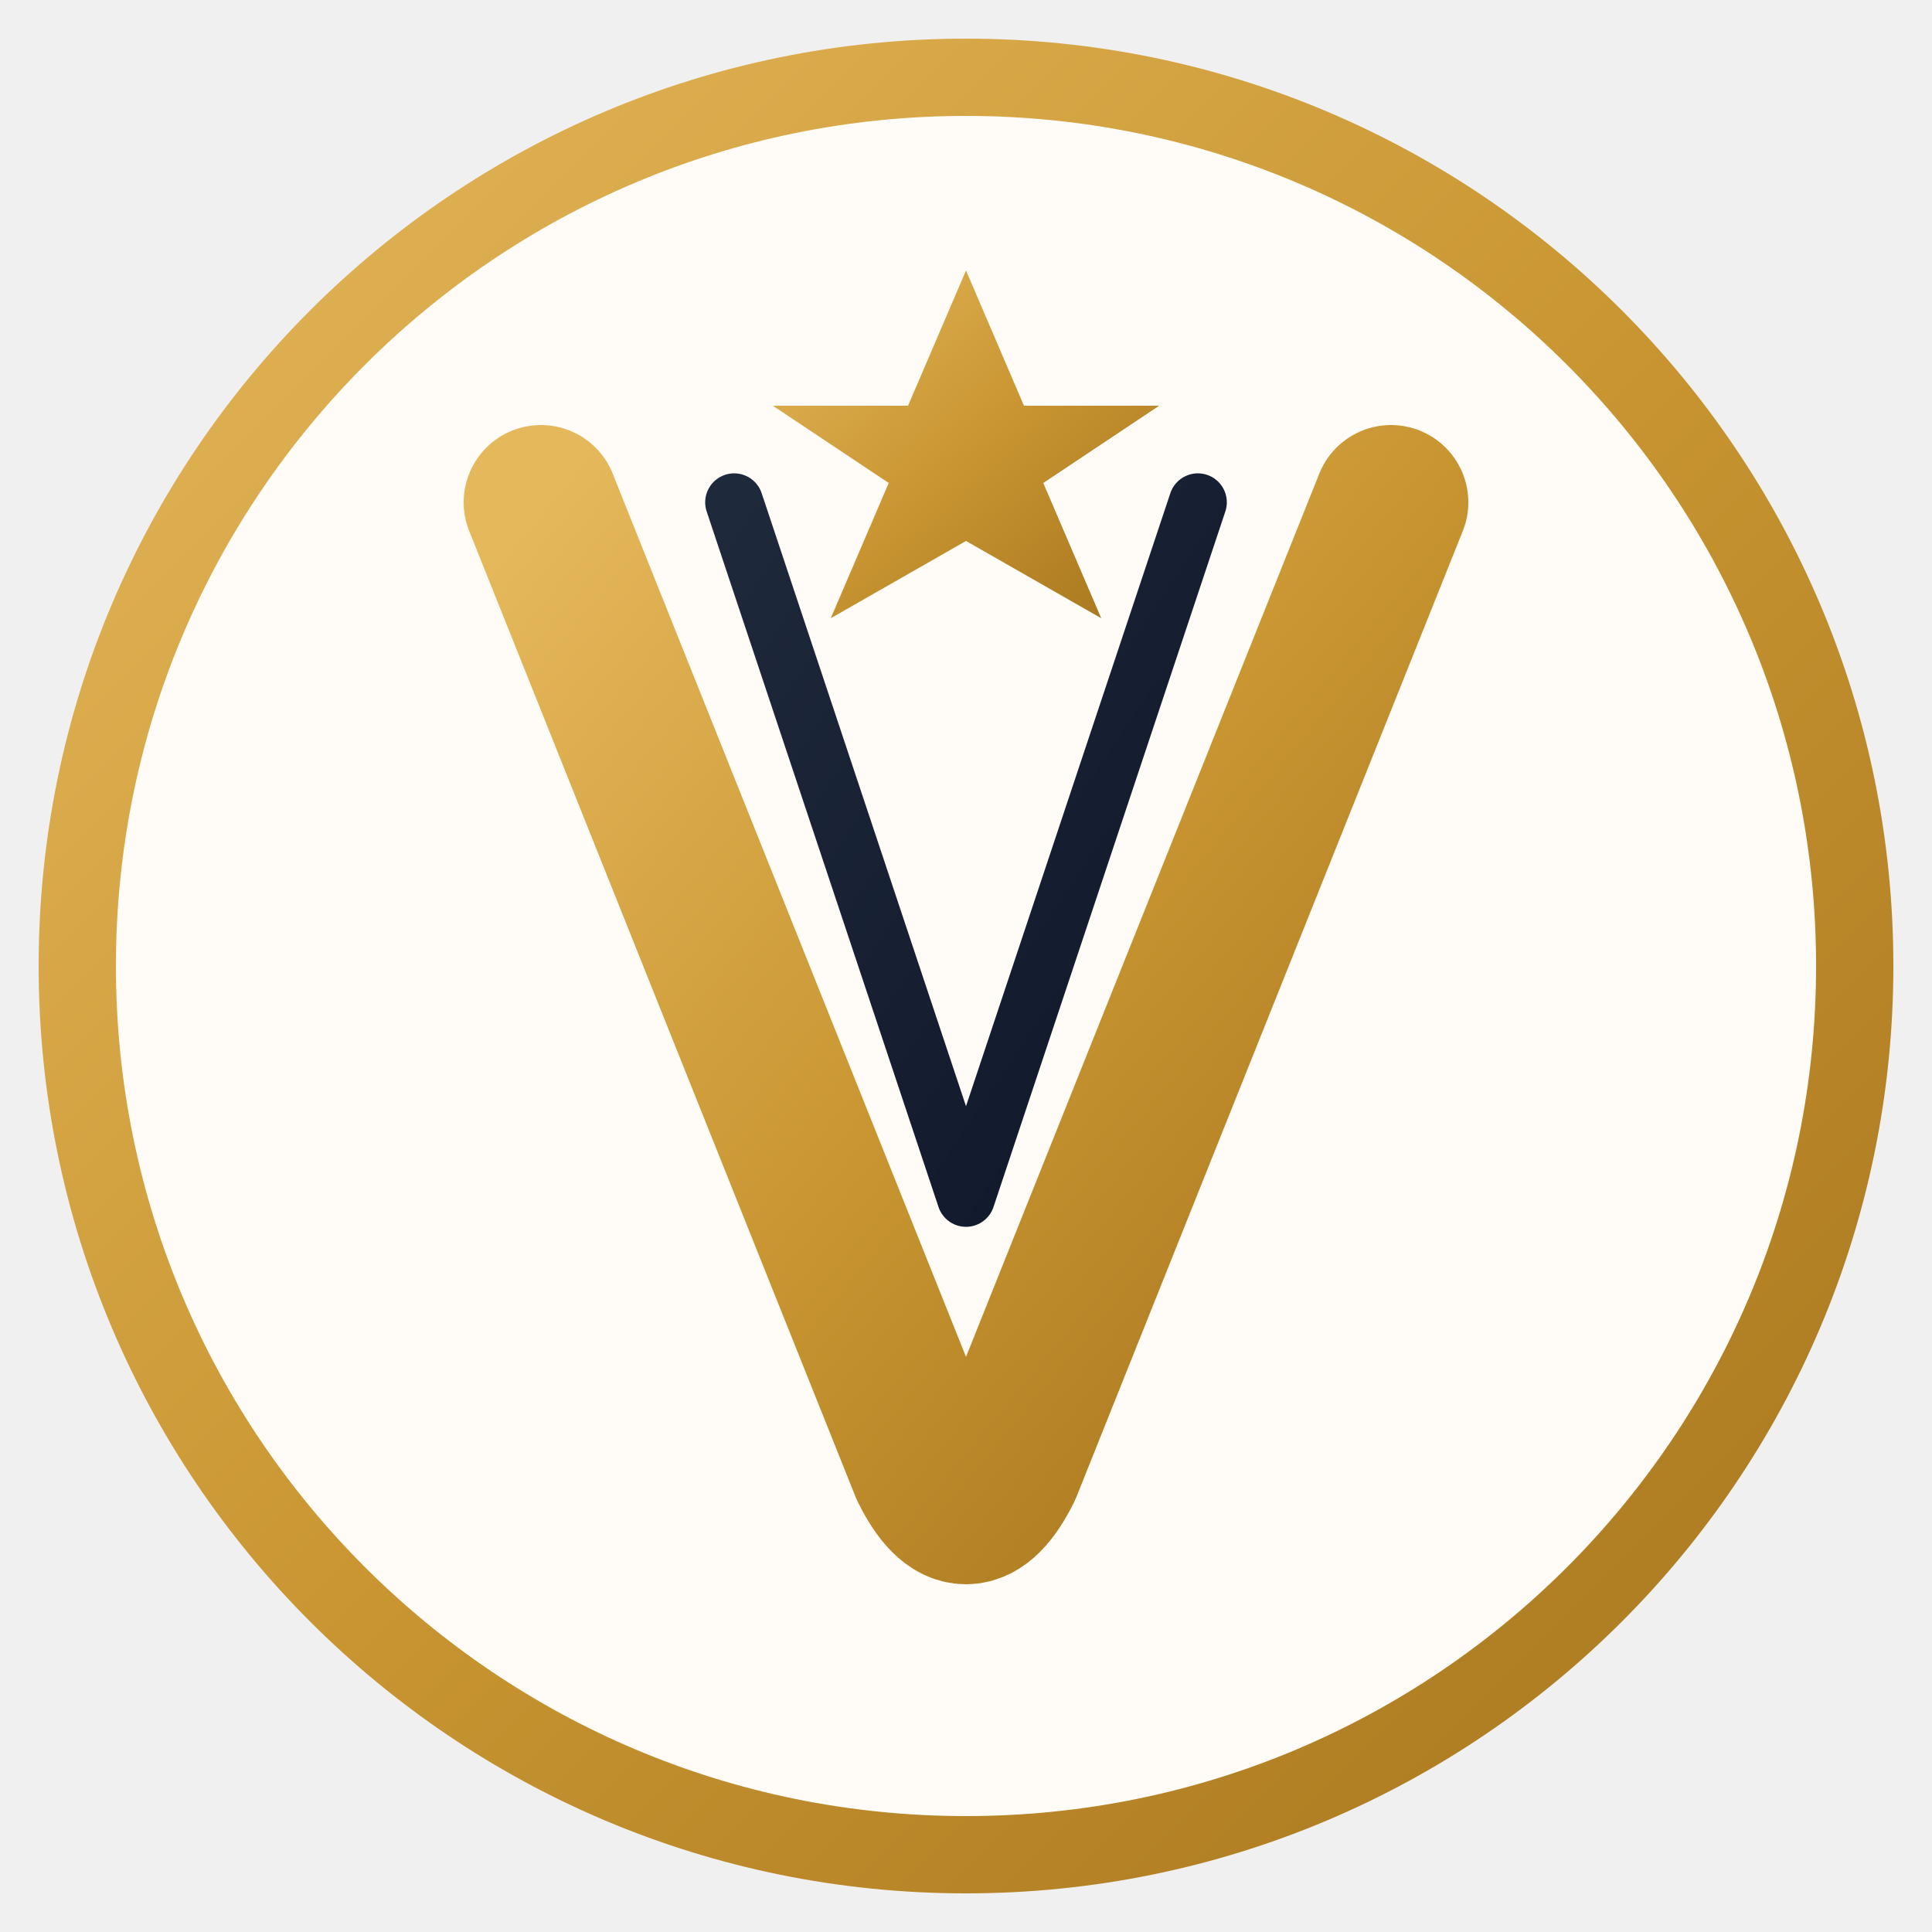
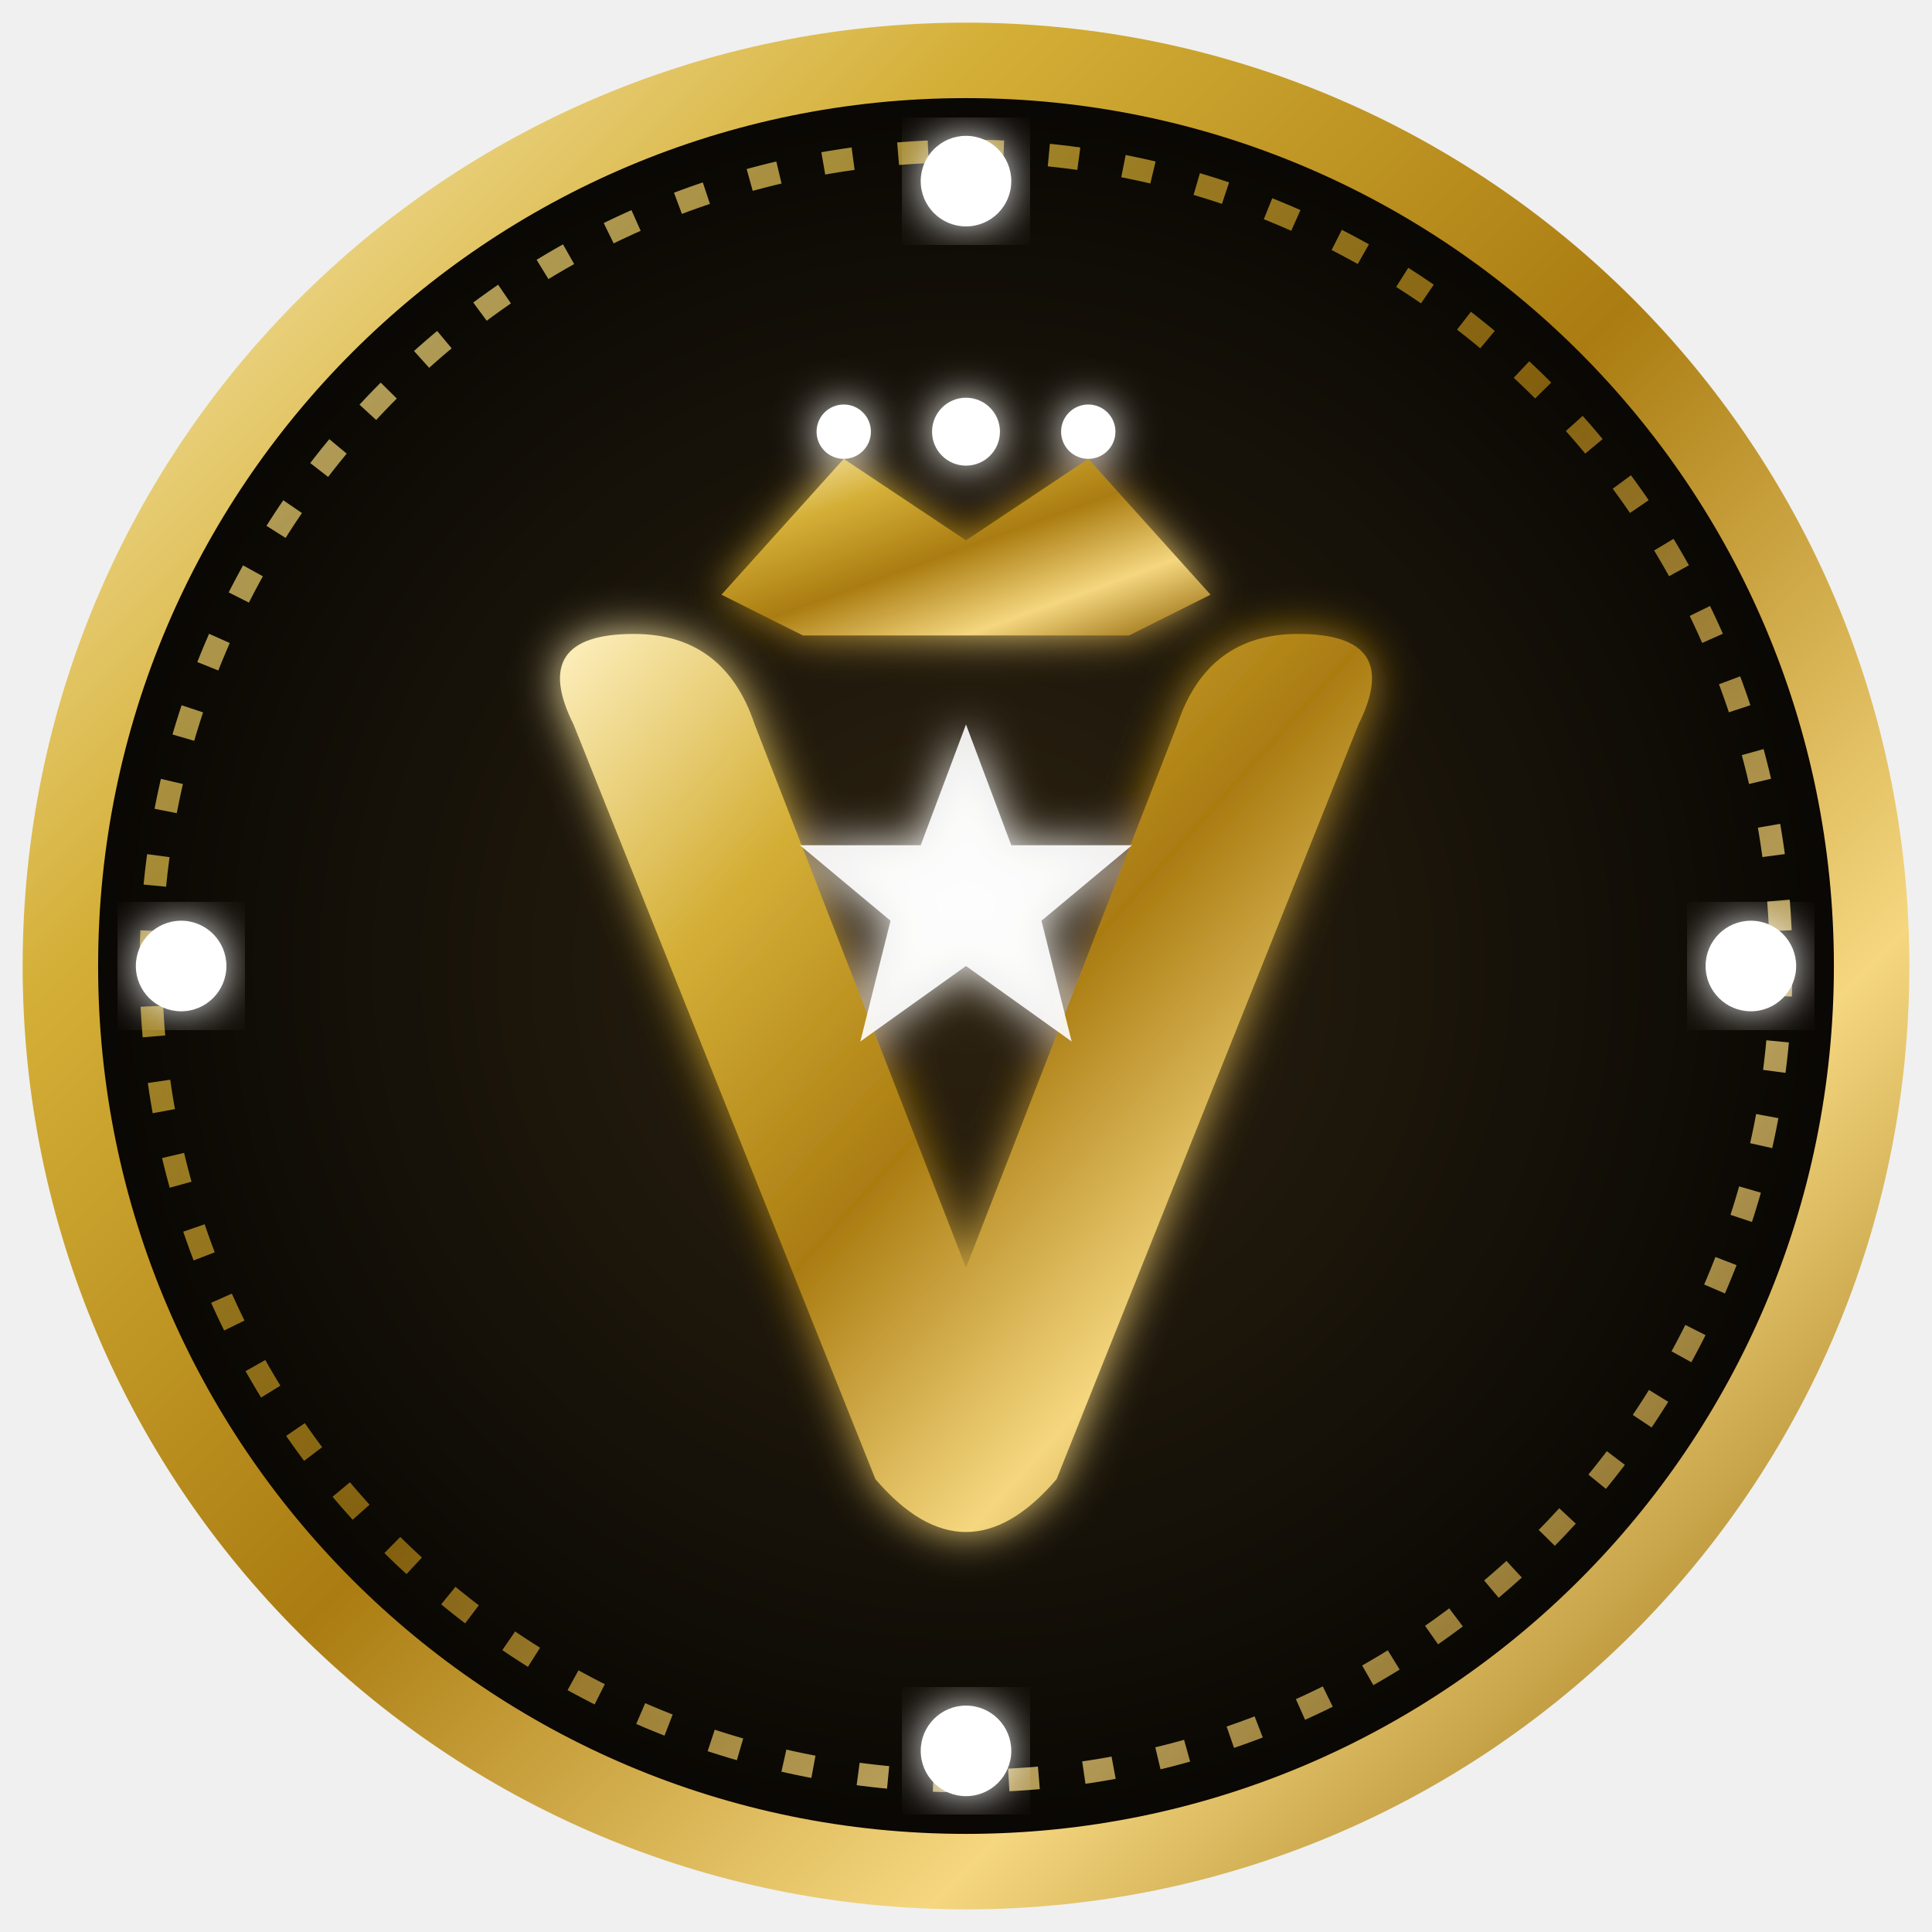
- <svg xmlns="http://www.w3.org/2000/svg" viewBox="0 0 100 100" width="100%" height="100%">
+ <svg xmlns="http://www.w3.org/2000/svg" viewBox="0 0 128 128" width="100%" height="100%">
  <defs>
-     <linearGradient id="goldGrad" x1="0%" y1="0%" x2="100%" y2="100%">
-       <stop offset="0%" stop-color="#e5b85c" />
-       <stop offset="50%" stop-color="#c99632" />
-       <stop offset="100%" stop-color="#a6751d" />
+     <linearGradient id="goldMetallic" x1="0%" y1="0%" x2="100%" y2="100%">
+       <stop offset="0%" stop-color="#fff2c2" />
+       <stop offset="25%" stop-color="#d4af37" />
+       <stop offset="50%" stop-color="#aa7c11" />
+       <stop offset="75%" stop-color="#f5d77f" />
+       <stop offset="100%" stop-color="#8a5e00" />
    </linearGradient>
-     <linearGradient id="royalGrad" x1="0%" y1="0%" x2="100%" y2="100%">
-       <stop offset="0%" stop-color="#1e293b" />
-       <stop offset="100%" stop-color="#0f172a" />
-     </linearGradient>
+     <radialGradient id="jewelGlow" cx="50%" cy="50%" r="50%">
+       <stop offset="0%" stop-color="#2d2210" />
+       <stop offset="70%" stop-color="#141008" />
+       <stop offset="100%" stop-color="#080603" />
+     </radialGradient>
+     <filter id="goldGlow" x="-20%" y="-20%" width="140%" height="140%">
+       <feGaussianBlur stdDeviation="1.5" result="blur" />
+       <feComposite in="SourceGraphic" in2="blur" operator="over" />
+     </filter>
  </defs>
-   <circle cx="50" cy="50" r="46" fill="#fffcf7" stroke="url(#goldGrad)" stroke-width="4" />
-   <path d="M28 26 L48 76 Q50 80 52 76 L72 26" fill="none" stroke="url(#goldGrad)" stroke-width="8" stroke-linecap="round" stroke-linejoin="round" />
-   <path d="M38 26 L50 62 L62 26" fill="none" stroke="url(#royalGrad)" stroke-width="3" stroke-linecap="round" stroke-linejoin="round" />
-   <polygon points="50,14 53,21 60,21 54,25 57,32 50,28 43,32 46,25 40,21 47,21" fill="url(#goldGrad)" />
+   <circle cx="64" cy="64" r="60" fill="url(#jewelGlow)" stroke="url(#goldMetallic)" stroke-width="5" />
+   <circle cx="64" cy="64" r="54" fill="none" stroke="url(#goldMetallic)" stroke-width="1.5" stroke-dasharray="2,3" opacity="0.75" />
+   <circle cx="64" cy="12" r="3" fill="#fff" filter="url(#goldGlow)" />
+   <circle cx="64" cy="116" r="3" fill="#fff" filter="url(#goldGlow)" />
+   <circle cx="12" cy="64" r="3" fill="#fff" filter="url(#goldGlow)" />
+   <circle cx="116" cy="64" r="3" fill="#fff" filter="url(#goldGlow)" />
+   <g transform="translate(64, 34) scale(0.9)" filter="url(#goldGlow)">
+     <path d="M-18,6 L-9,-4 L0,2 L9,-4 L18,6 L12,9 L-12,9 Z" fill="url(#goldMetallic)" />
+     <circle cx="0" cy="-6" r="2.5" fill="#fff" />
+     <circle cx="-9" cy="-6" r="2" fill="#fff" />
+     <circle cx="9" cy="-6" r="2" fill="#fff" />
+   </g>
+   <g filter="url(#goldGlow)">
+     <path d="M38 48 L58 98 Q64 105 70 98 L90 48 Q93 42 86 42 Q80 42 78 48 L64 84 L50 48 Q48 42 42 42 Q35 42 38 48 Z" fill="url(#goldMetallic)" />
+     <polygon points="64,48 67,56 75,56 69,61 71,69 64,64 57,69 59,61 53,56 61,56" fill="#ffffff" opacity="0.9" />
+   </g>
</svg>
